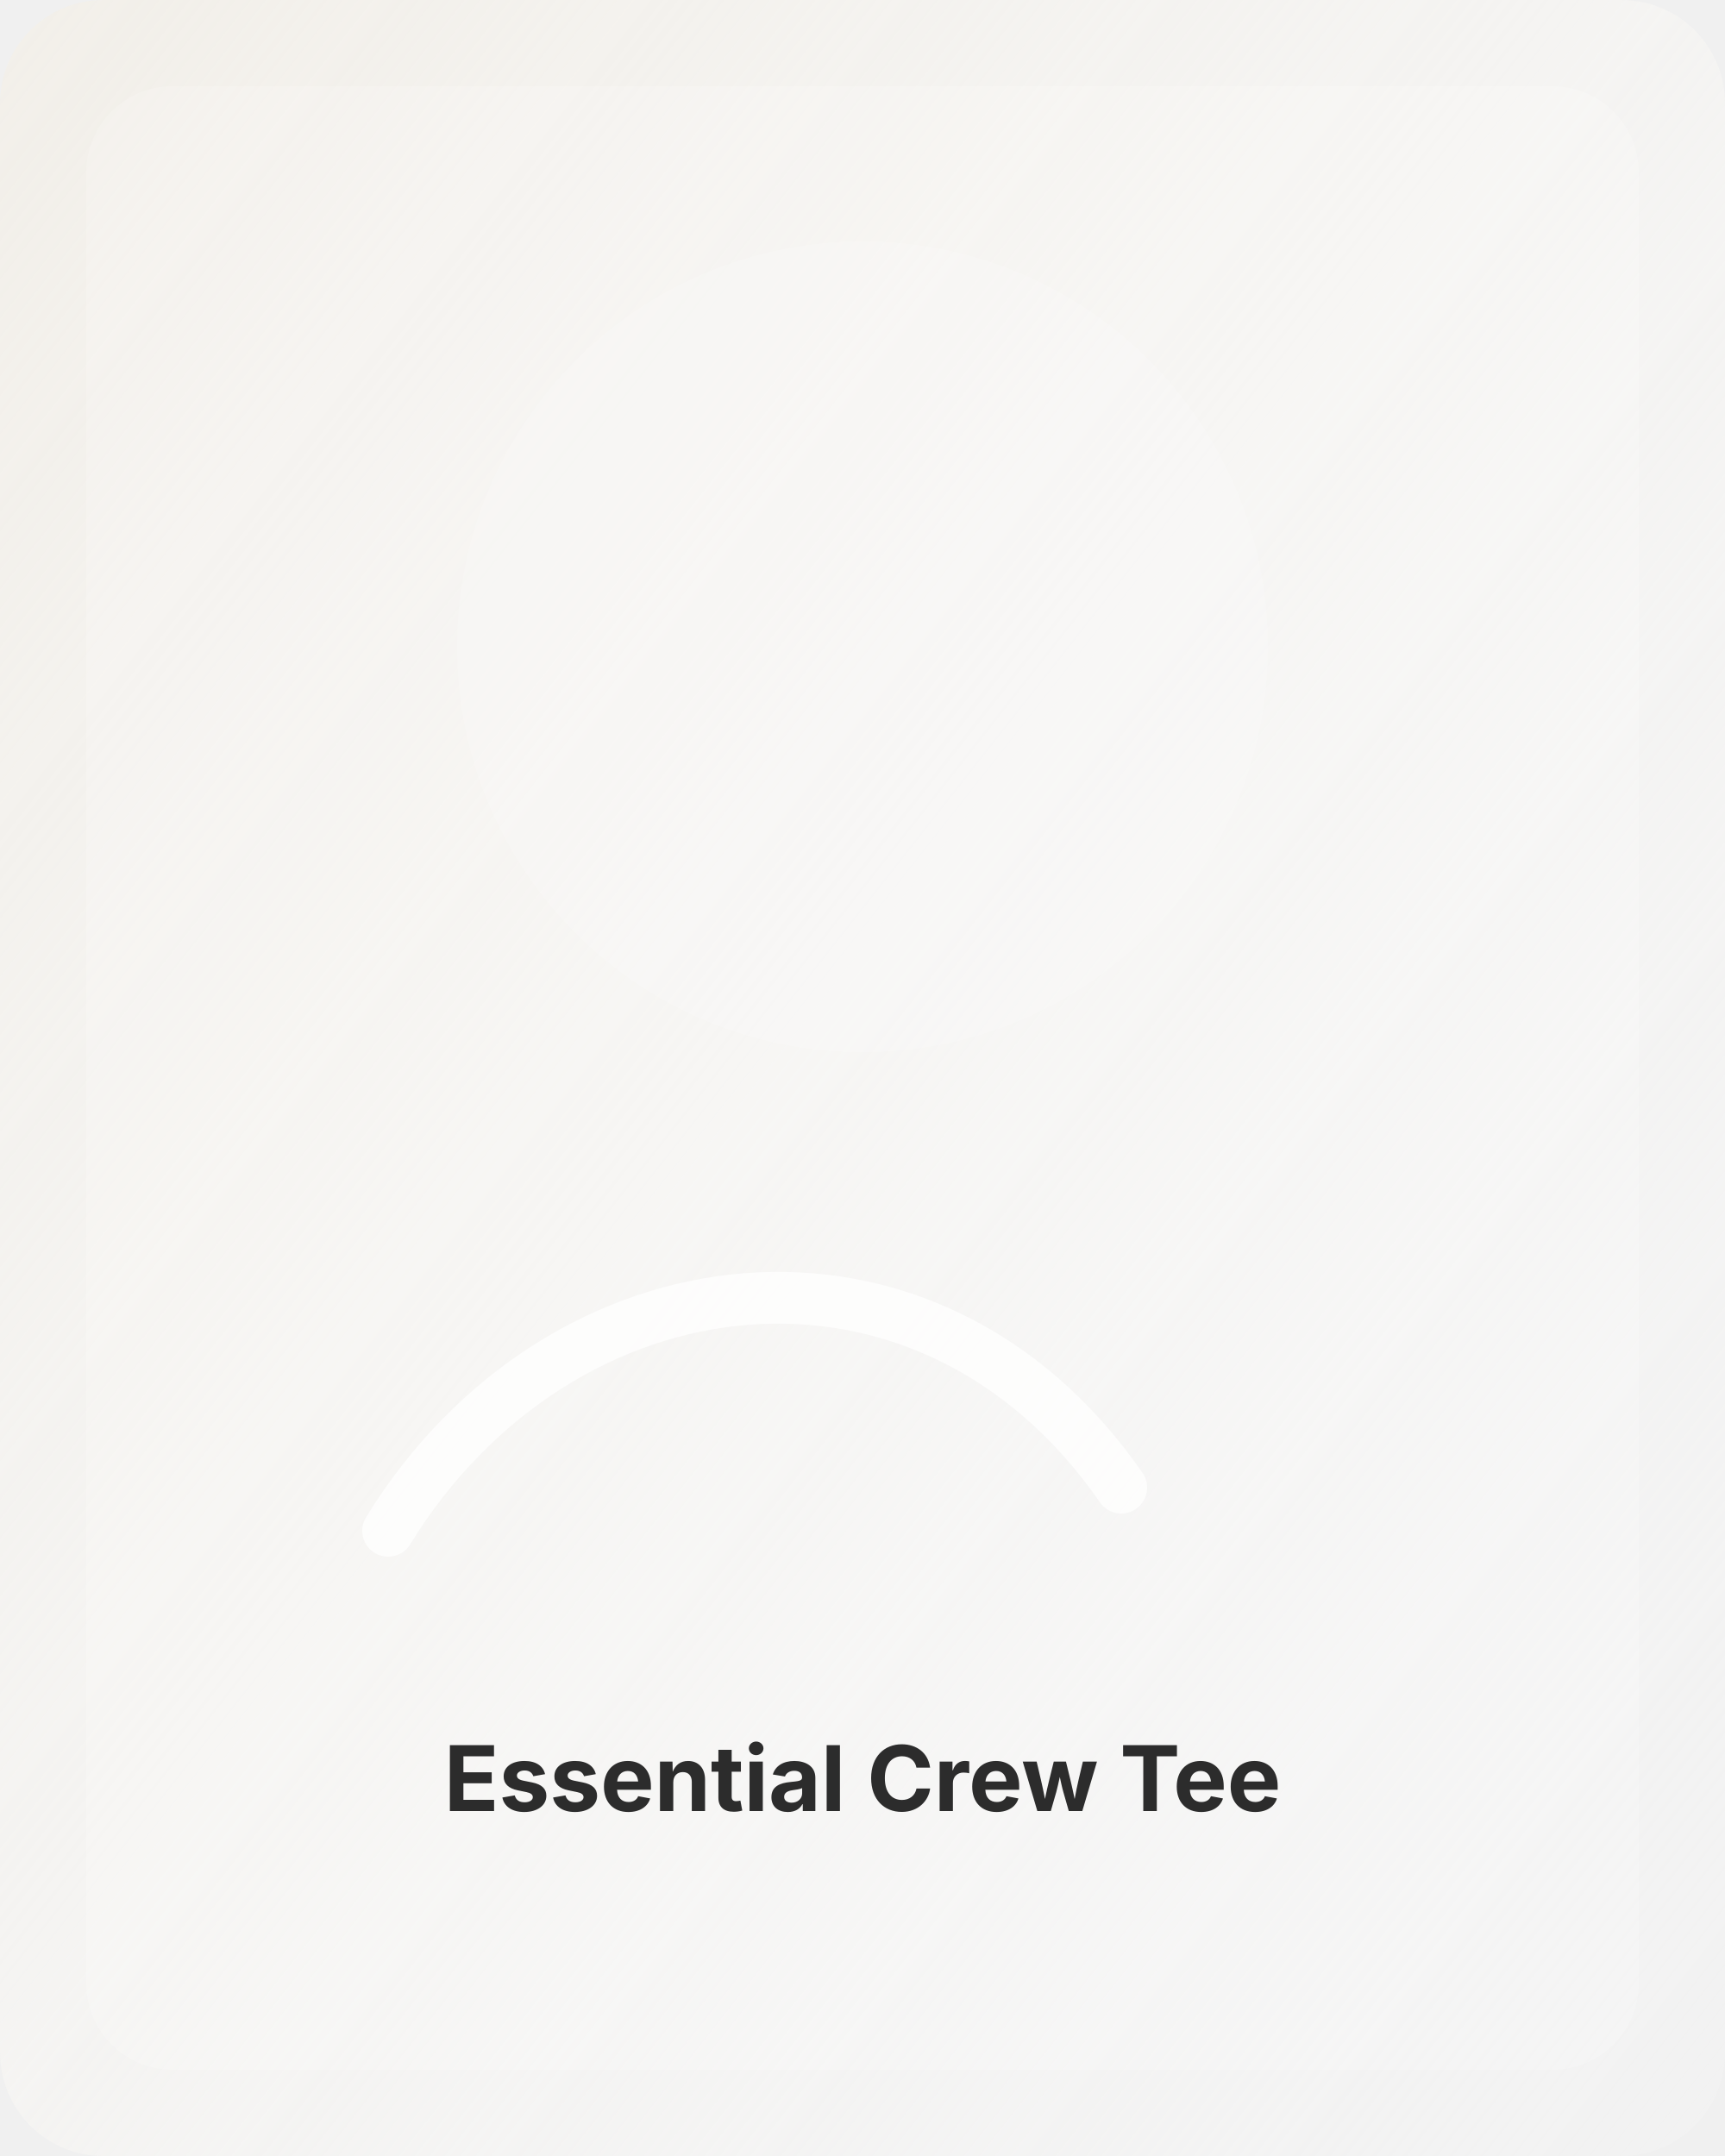
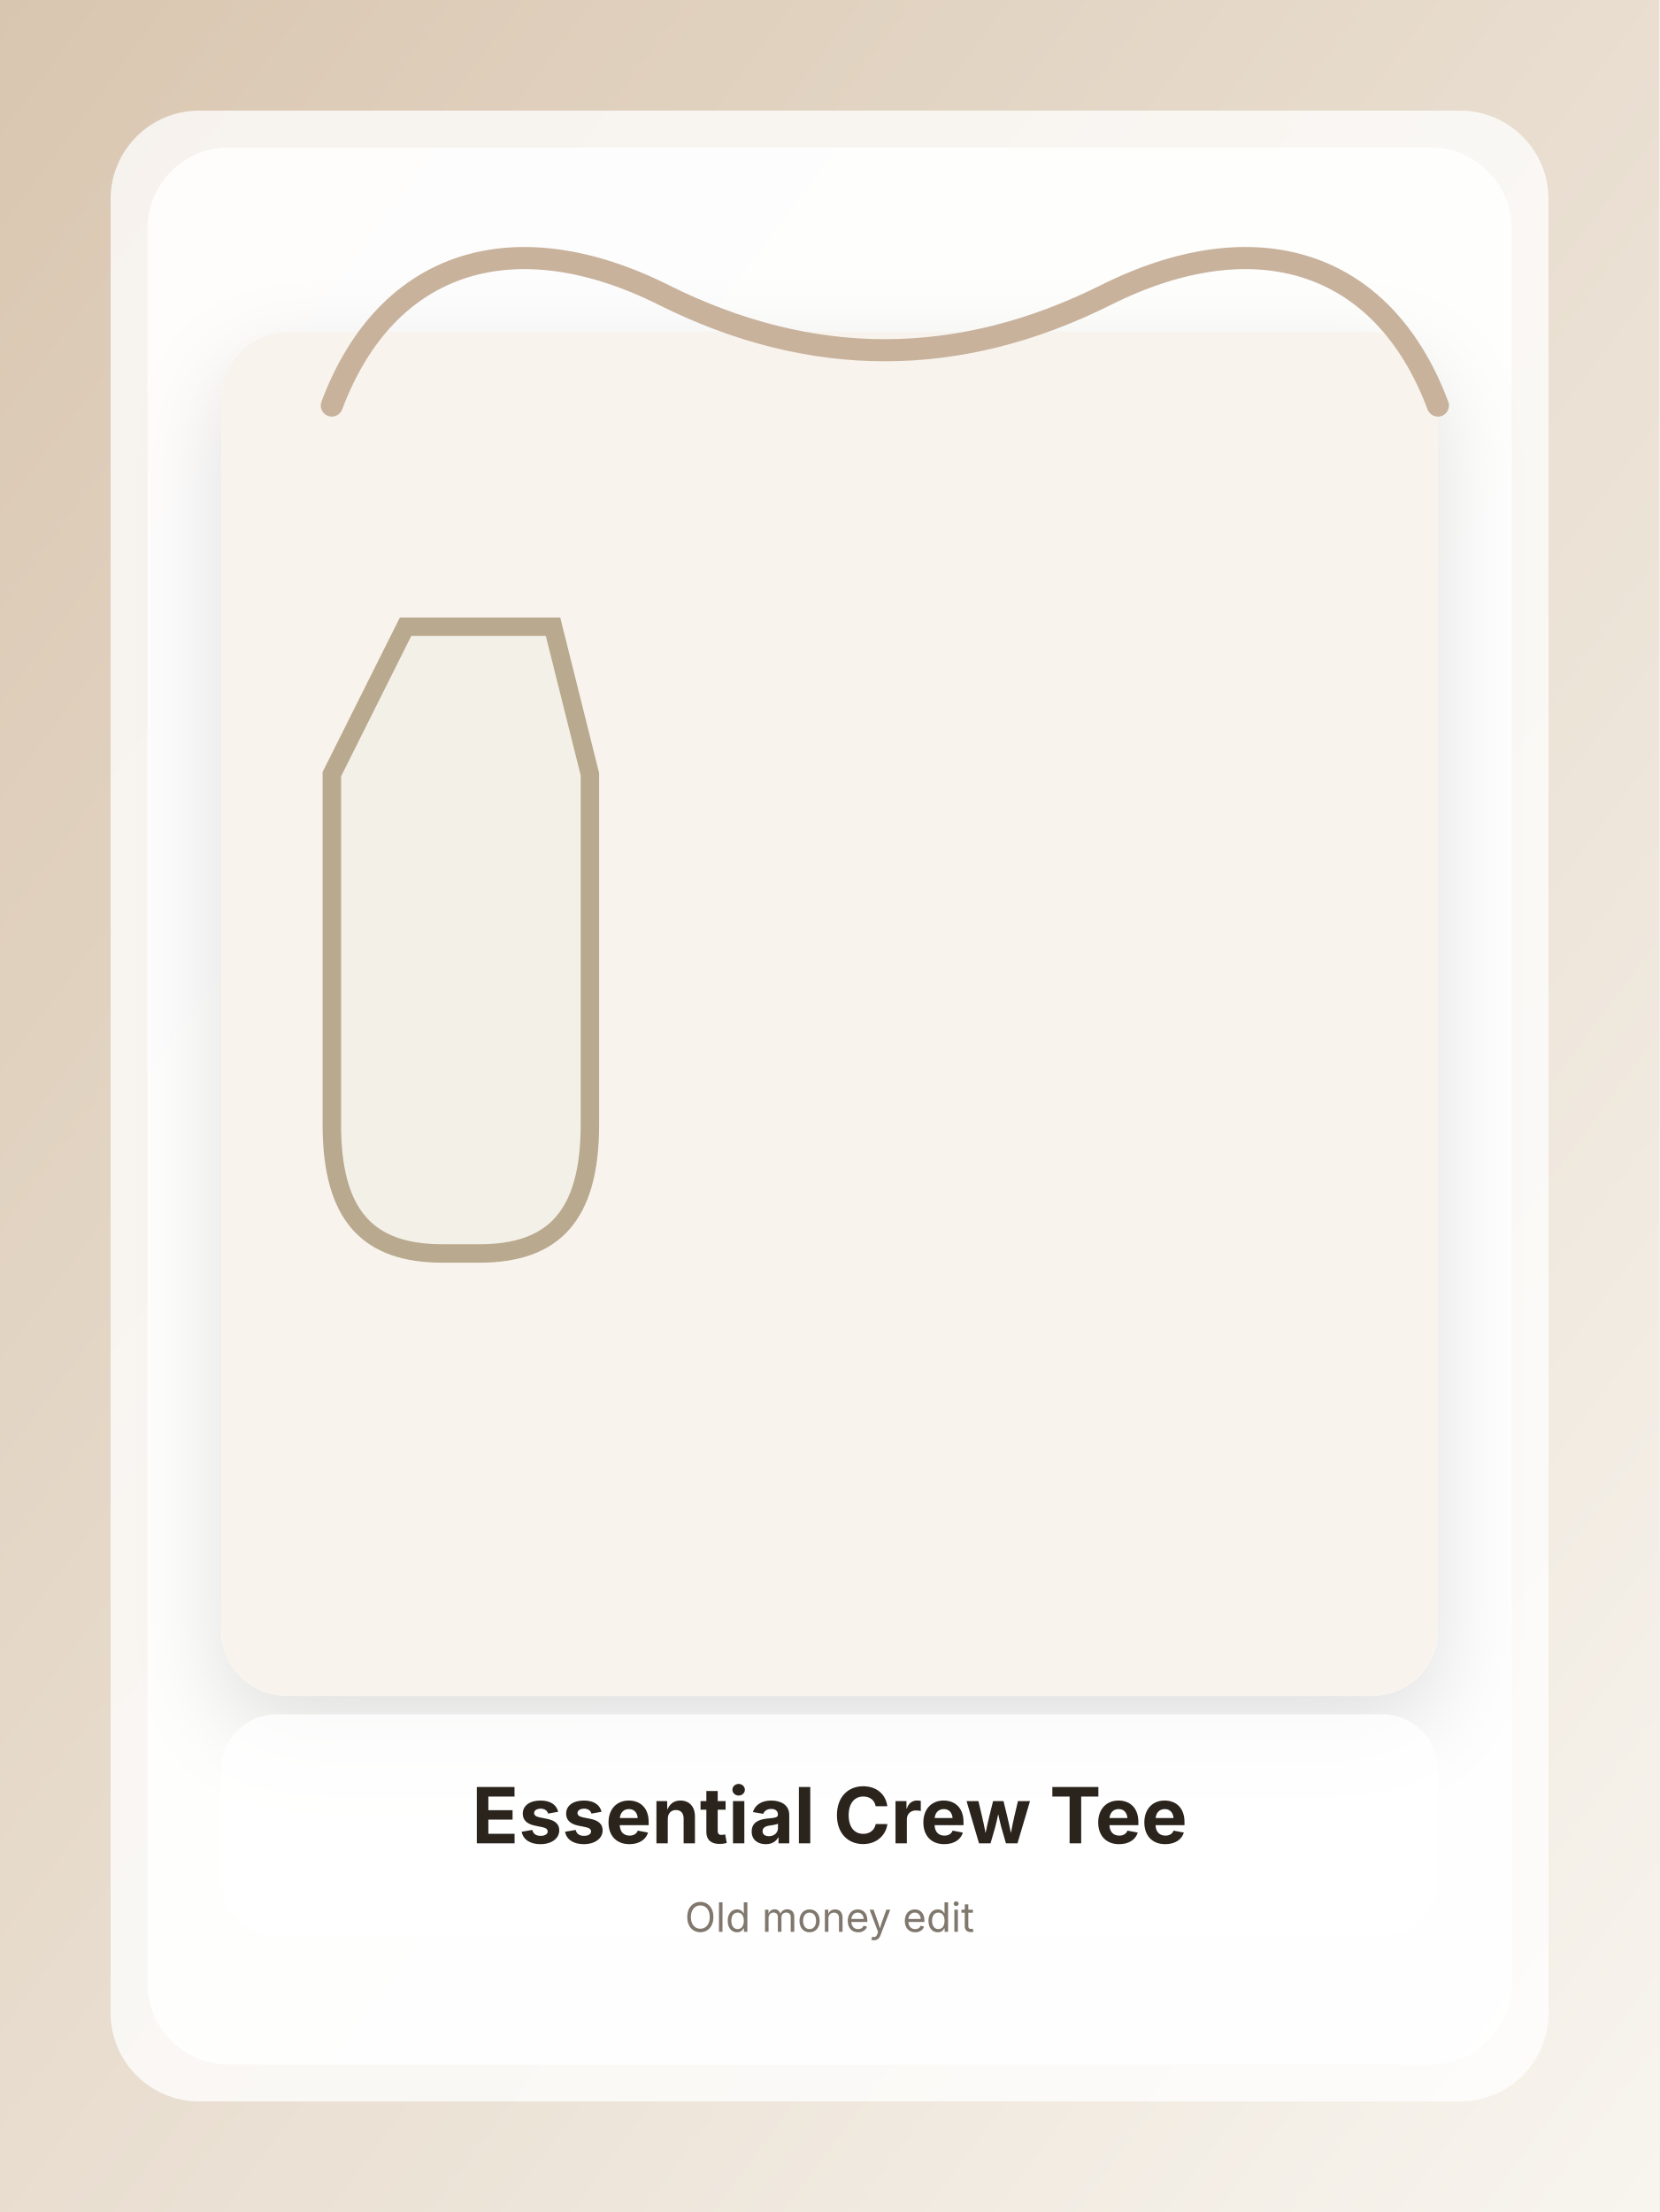
- <svg xmlns="http://www.w3.org/2000/svg" viewBox="0 0 800 1000" role="img" aria-label="Essential Crew Tee">
+ <svg xmlns="http://www.w3.org/2000/svg" viewBox="0 0 900 1200" role="img" aria-label="Essential Crew Tee">
  <defs>
-     <linearGradient id="g" x1="0" y1="0" x2="1" y2="1">
-       <stop offset="0%" stop-color="#F2EFE9" />
-       <stop offset="100%" stop-color="#ffffff" stop-opacity="0.12" />
+     <linearGradient id="bg" x1="0" y1="0" x2="1" y2="1">
+       <stop offset="0%" stop-color="#d9c6b0" />
+       <stop offset="100%" stop-color="#f8f5ef" />
    </linearGradient>
+     <linearGradient id="shadow" x1="0" y1="0" x2="0" y2="1">
+       <stop offset="0%" stop-color="rgba(0,0,0,0.08)" />
+       <stop offset="100%" stop-color="rgba(0,0,0,0)" />
+     </linearGradient>
+     <filter id="soft" x="-20%" y="-20%" width="140%" height="140%">
+       <feDropShadow dx="0" dy="18" stdDeviation="24" flood-color="rgba(0,0,0,0.12)" />
+     </filter>
  </defs>
-   <rect width="800" height="1000" rx="48" fill="url(#g)" />
-   <rect x="40" y="40" width="720" height="920" rx="40" fill="rgba(255,255,255,0.16)" />
-   <circle cx="400" cy="300" r="188" fill="rgba(255,255,255,0.15)" />
-   <path d="M180 710 C260 580 430 560 520 690" stroke="rgba(255,255,255,0.75)" stroke-width="24" fill="none" stroke-linecap="round" />
-   <text x="400" y="840" text-anchor="middle" font-family="Inter,system-ui,sans-serif" font-size="42" font-weight="700" fill="#111111" opacity="0.88">Essential Crew Tee</text>
+   <rect width="900" height="1200" fill="url(#bg)" />
+   <rect x="60" y="60" width="780" height="1080" rx="48" fill="#ffffff" opacity="0.76" />
+   <rect x="80" y="80" width="740" height="1040" rx="44" fill="rgba(255,255,255,0.85)" />
+   <g filter="url(#soft)">
+     <rect x="120" y="180" width="660" height="740" rx="36" fill="#f8f4ed" />
+   </g>
+   <path d="M180 220 C210 140 280 120 360 160 C440 200 520 200 600 160 C680 120 750 140 780 220" fill="none" stroke="#c8b29c" stroke-width="12" stroke-linecap="round" />
+   <g transform="translate(220 270)">
+     <path d="M0 70 L80 70 L100 150 L100 340 C100 390 80 410 40 410 L20 410 C-20 410 -40 390 -40 340 L-40 150 Z" fill="#f3f0e8" stroke="#b9a98f" stroke-width="10" />
+   </g>
+   <rect x="120" y="930" width="660" height="120" rx="30" fill="rgba(255,255,255,0.8)" />
+   <text x="450" y="1000" text-anchor="middle" font-family="Inter,system-ui,sans-serif" font-size="42" font-weight="700" fill="#2b241d">Essential Crew Tee</text>
+   <text x="450" y="1048" text-anchor="middle" font-family="Inter,system-ui,sans-serif" font-size="22" fill="#6a5f53" opacity="0.85">Old money edit</text>
</svg>
